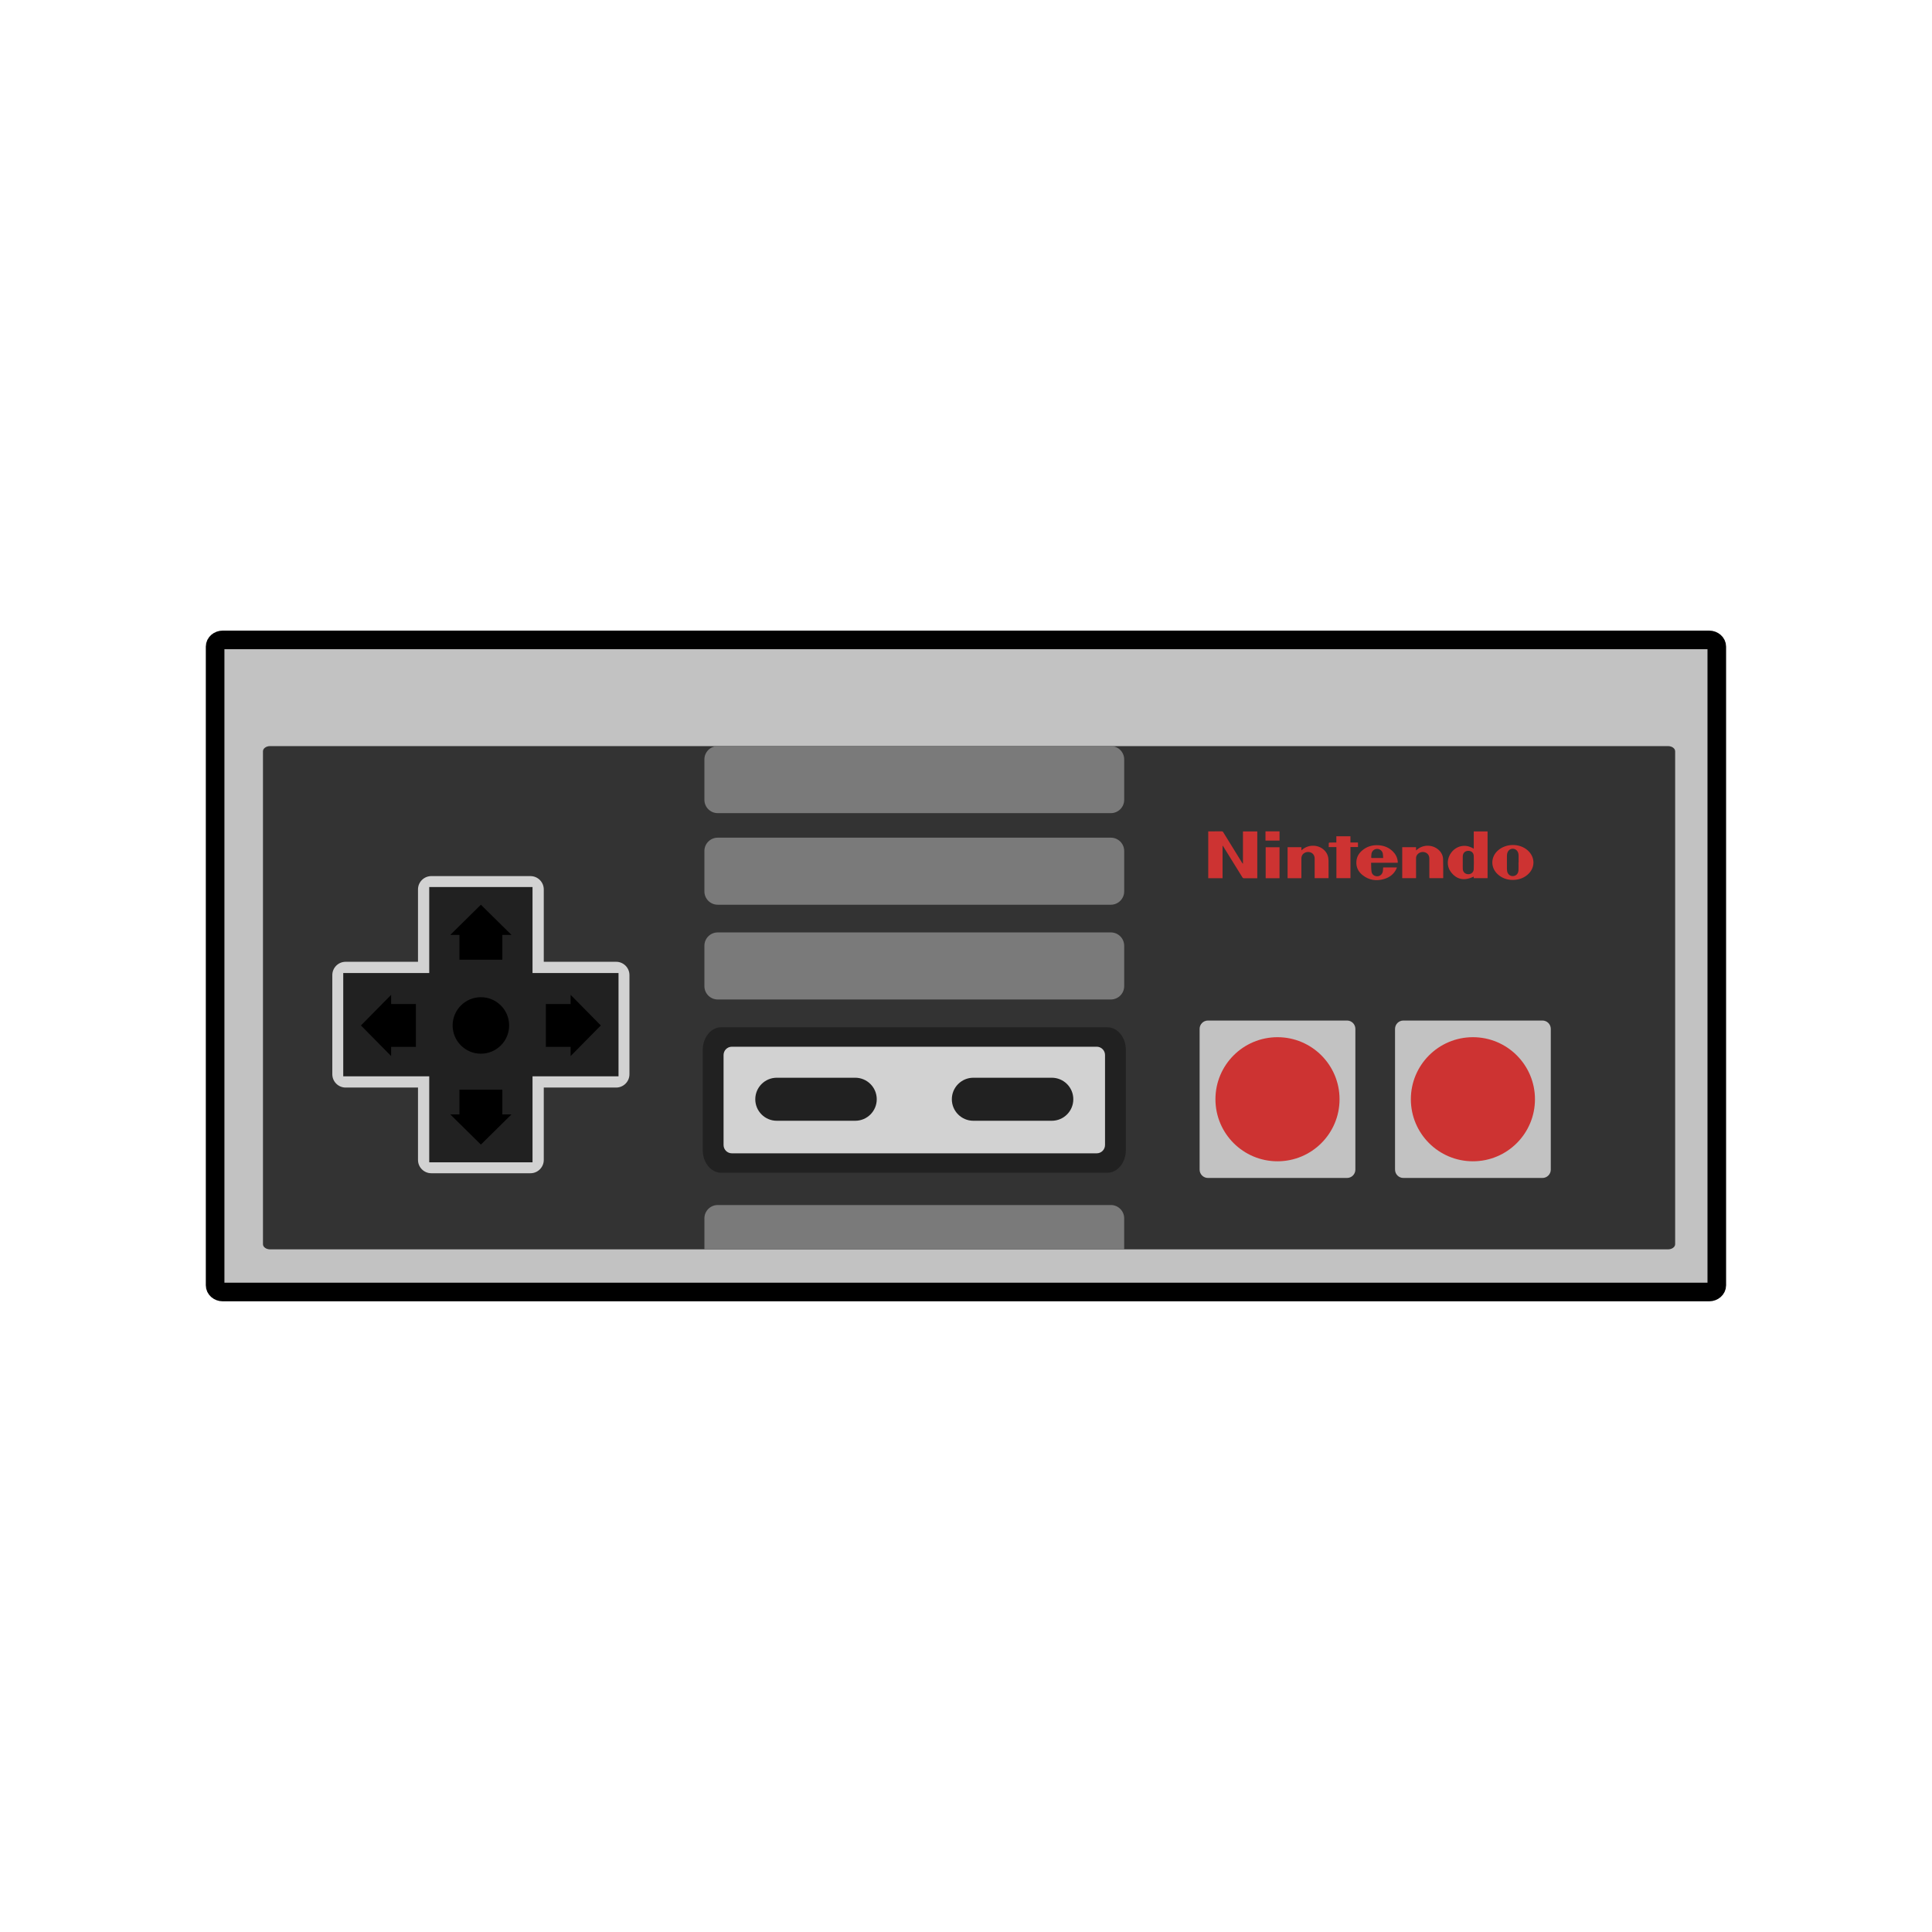
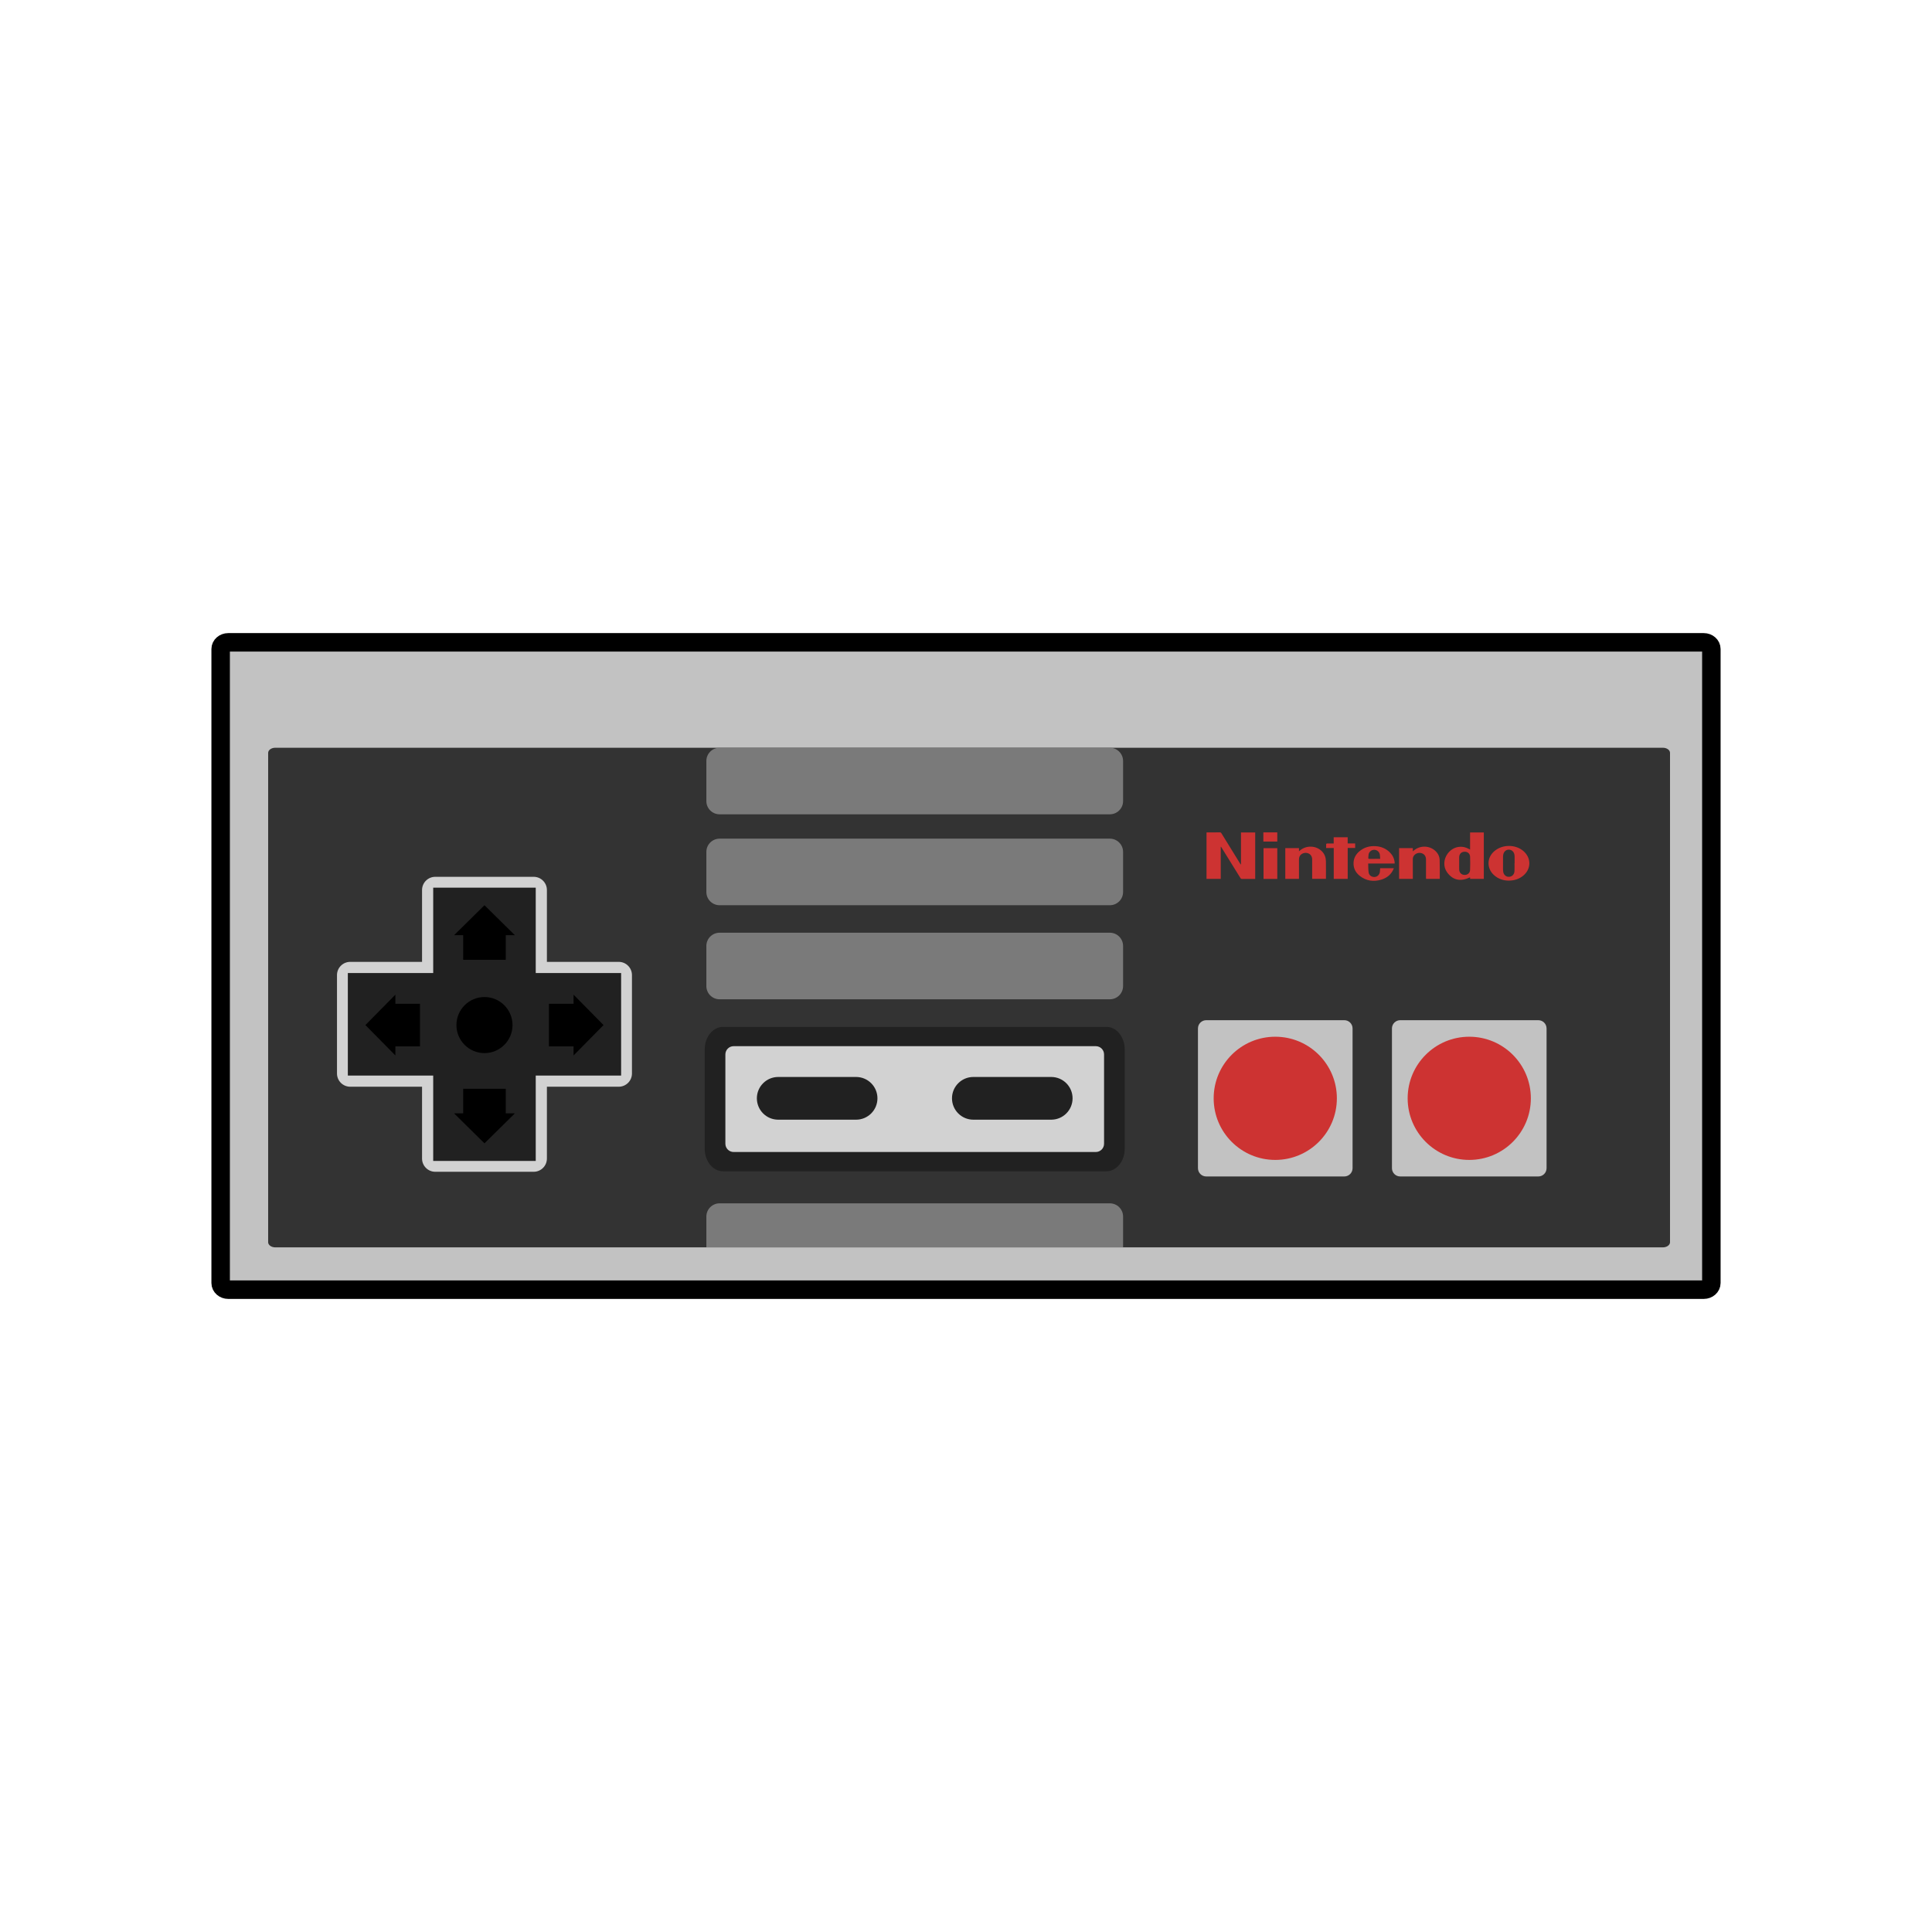
- <svg xmlns="http://www.w3.org/2000/svg" width="42" height="42" viewBox="0 0 11.113 11.113" version="1.1" id="svg4925">
+ <svg xmlns="http://www.w3.org/2000/svg" width="256" height="256" viewBox="0 0 67.733 67.733" version="1.1" id="svg4925">
  <defs id="defs4919" />
-   <g id="layer1" transform="translate(0,-285.8875)">
-     <g id="g5404" transform="matrix(0.9841361,0,0,0.9841361,0.08814355,4.62342)">
+   <g id="layer1" transform="translate(0,-229.2666)">
+     <g id="g5404" transform="matrix(5.954433,0,0,5.954433,0.782346,-1472.249)">
      <g style="fill:#c2c2c2;fill-opacity:1;stroke:#000000;stroke-width:5.205;stroke-miterlimit:4;stroke-dasharray:none;stroke-opacity:1" transform="matrix(0,-0.02089351,-0.02089351,0,9.944754,293.3102)" id="g20">
        <path id="path22" style="fill:#c2c2c2;fill-opacity:1;fill-rule:nonzero;stroke:#000000;stroke-width:5.205;stroke-miterlimit:4;stroke-dasharray:none;stroke-opacity:1" d="m 0,0 c -1.039,0 -1.881,0.958 -1.881,2.139 v 415.804 c 0,1.182 0.842,2.14 1.881,2.14 h 178.662 c 1.038,0 1.88,-0.958 1.88,-2.14 V 2.139 C 180.542,0.958 179.7,0 178.662,0 Z" />
      </g>
      <g transform="matrix(0,-0.02089351,-0.02089351,0,6.464353,293.1003)" id="g24">
        <path id="path26" style="fill:#333333;fill-opacity:1;fill-rule:nonzero;stroke:none" d="m 0,0 v -152.916 c 0,-1.111 0.65,-2.012 1.451,-2.012 H 139.34 c 0.802,0 1.451,0.901 1.451,2.012 v 391.023 c 0,1.112 -0.649,2.012 -1.451,2.012 H 1.451 C 0.65,240.119 0,239.219 0,238.107 V 117.433 Z" />
      </g>
      <g transform="matrix(0,-0.02089351,-0.02089351,0,6.490823,292.5196)" id="g28">
        <path id="path30" style="fill:#212121;fill-opacity:1;fill-rule:nonzero;stroke:none" d="m 0,0 c -3.512,0 -6.358,2.314 -6.358,5.169 v 108.025 c 0,2.856 2.846,5.17 6.358,5.17 h 27.98 c 3.511,0 6.359,-2.314 6.359,-5.17 V 5.169 C 34.339,2.314 31.491,0 27.98,0 Z" />
      </g>
      <g style="fill:#d2d2d2;fill-opacity:1" transform="matrix(0,-0.02089351,-0.02089351,0,6.369108,292.4902)" id="g32">
        <path id="path34" style="fill:#d2d2d2;fill-opacity:1;fill-rule:nonzero;stroke:none" d="m 0,0 c -1.287,0 -2.33,1.043 -2.33,2.33 v 102.054 c 0,1.286 1.043,2.329 2.33,2.329 h 25.164 c 1.287,0 2.33,-1.043 2.33,-2.329 V 2.33 C 27.494,1.043 26.451,0 25.164,0 Z" />
      </g>
      <g style="fill:#7a7a7a;fill-opacity:1" transform="matrix(0,-0.02089351,-0.02089351,0,6.481084,290.2366)" id="g36">
        <path id="path38" style="fill:#7a7a7a;fill-opacity:1;fill-rule:nonzero;stroke:none" d="m 0,0 c 2.059,0 3.728,1.67 3.728,3.729 v 109.975 c 0,2.06 -1.669,3.728 -3.728,3.728 h -11.301 c -2.058,0 -3.727,-1.668 -3.727,-3.728 V 3.729 C -15.028,1.67 -13.359,0 -11.301,0 Z" />
      </g>
      <g style="fill:#7a7a7a;fill-opacity:1" transform="matrix(0,-0.02089351,-0.02089351,0,6.481084,290.7719)" id="g40">
        <path id="path42" style="fill:#7a7a7a;fill-opacity:1;fill-rule:nonzero;stroke:none" d="m 0,0 c 2.059,0 3.729,1.67 3.729,3.729 v 109.975 c 0,2.06 -1.67,3.728 -3.729,3.728 h -11.301 c -2.058,0 -3.727,-1.668 -3.727,-3.728 V 3.729 C -15.028,1.67 -13.359,0 -11.301,0 Z" />
      </g>
      <g style="fill:#7a7a7a;fill-opacity:1" transform="matrix(0,-0.02089351,-0.02089351,0,6.481084,291.3257)" id="g44">
        <path id="path46" style="fill:#7a7a7a;fill-opacity:1;fill-rule:nonzero;stroke:none" d="m 0,0 c 2.06,0 3.729,1.67 3.729,3.729 v 109.975 c 0,2.06 -1.669,3.728 -3.729,3.728 h -11.3 c -2.059,0 -3.728,-1.668 -3.728,-3.728 V 3.729 C -15.028,1.67 -13.359,0 -11.3,0 Z" />
      </g>
      <g style="fill:#7a7a7a;fill-opacity:1" transform="matrix(0,-0.02089351,-0.02089351,0,6.403181,292.8411)" id="g48">
        <path id="path50" style="fill:#7a7a7a;fill-opacity:1;fill-rule:nonzero;stroke:none" d="m 0,0 v 109.975 c 0,2.06 -1.669,3.728 -3.727,3.728 h -8.681 V -3.729 h 8.681 C -1.669,-3.729 0,-2.059 0,0" />
      </g>
      <g style="fill:#d2d2d2;fill-opacity:1" transform="matrix(0,-0.02089351,-0.02089351,0,3.088664,292.1545)" id="g52">
        <path id="path54" style="fill:#d2d2d2;fill-opacity:1;fill-rule:nonzero;stroke:none" d="m 0,0 v -20.241 c 0,-2.059 1.669,-3.728 3.729,-3.728 h 27.726 c 2.06,0 3.729,1.669 3.729,3.728 V 0 h 20.242 c 2.058,0 3.727,1.67 3.727,3.728 v 27.727 c 0,2.06 -1.669,3.729 -3.727,3.729 H 35.184 v 20.242 c 0,2.058 -1.669,3.728 -3.729,3.728 H 3.729 C 1.669,59.154 0,57.484 0,55.426 V 35.184 h -20.241 c -2.059,0 -3.729,-1.669 -3.729,-3.729 V 3.728 C -23.97,1.67 -22.3,0 -20.241,0 Z" />
      </g>
      <g style="fill:#c2c2c2;fill-opacity:1" transform="matrix(0,-0.02089351,-0.02089351,0,7.832305,292.6342)" id="g56">
        <path id="path58" style="fill:#c2c2c2;fill-opacity:1;fill-rule:nonzero;stroke:none" d="m 0,0 c -1.287,0 -2.33,1.043 -2.33,2.33 v 38.912 c 0,1.286 1.043,2.329 2.33,2.329 h 39.377 c 1.287,0 2.33,-1.043 2.33,-2.329 V 2.33 C 41.707,1.043 40.664,0 39.377,0 Z" />
      </g>
      <g transform="matrix(0,-0.02089351,-0.02089351,0,7.739795,292.2228)" id="g60">
        <path id="path62" style="fill:#cd3332;fill-opacity:1;fill-rule:nonzero;stroke:none" d="m 0,0 c -9.587,0 -17.358,7.771 -17.358,17.357 0,9.588 7.771,17.36 17.358,17.36 9.587,0 17.358,-7.772 17.358,-17.36 C 17.358,7.771 9.587,0 0,0" />
      </g>
      <g style="fill:#c2c2c2;fill-opacity:1" transform="matrix(0,-0.02089351,-0.02089351,0,8.97447,292.6342)" id="g64">
        <path id="path66" style="fill:#c2c2c2;fill-opacity:1;fill-rule:nonzero;stroke:none" d="m 0,0 c -1.287,0 -2.33,1.043 -2.33,2.33 v 38.911 c 0,1.286 1.043,2.329 2.33,2.329 h 39.377 c 1.287,0 2.33,-1.043 2.33,-2.329 V 2.33 C 41.707,1.043 40.664,0 39.377,0 Z" />
      </g>
      <g transform="matrix(0,-0.02089351,-0.02089351,0,8.88196,292.2228)" id="g68">
        <path id="path70" style="fill:#cd3332;fill-opacity:1;fill-rule:nonzero;stroke:none" d="m 0,0 c -9.587,0 -17.358,7.771 -17.358,17.357 0,9.588 7.771,17.36 17.358,17.36 9.587,0 17.358,-7.772 17.358,-17.36 C 17.358,7.771 9.587,0 0,0" />
      </g>
      <g transform="matrix(0,-0.02089351,-0.02089351,0,4.450639,292.3486)" id="g72">
        <path id="path74" style="fill:#212121;fill-opacity:1;fill-rule:nonzero;stroke:none" d="m 0,0 c 0,3.323 2.694,6.019 6.019,6.019 3.325,0 6.019,-2.696 6.019,-6.019 v -21.94 c 0,-3.325 -2.694,-6.02 -6.019,-6.02 -3.325,0 -6.019,2.695 -6.019,6.02 z" />
      </g>
      <g transform="matrix(0,-0.02089351,-0.02089351,0,5.599537,292.3486)" id="g76">
        <path id="path78" style="fill:#212121;fill-opacity:1;fill-rule:nonzero;stroke:none" d="m 0,0 c 0,3.325 2.694,6.02 6.019,6.02 3.325,0 6.019,-2.695 6.019,-6.02 v -21.94 c 0,-3.325 -2.694,-6.02 -6.019,-6.02 -3.325,0 -6.019,2.695 -6.019,6.02 z" />
      </g>
      <g transform="matrix(0,-0.02089351,-0.02089351,0,3.022922,292.0888)" id="g80">
        <path id="path82" style="fill:#212121;fill-opacity:1;fill-rule:nonzero;stroke:none" d="M 0,0 V -24.058 H 28.893 V 0 H 52.95 V 28.893 H 28.893 V 52.949 H 0 V 28.893 H -24.057 V 0 Z" />
      </g>
      <g transform="matrix(0,-0.02089351,-0.02089351,0,2.721109,291.4072)" id="g84">
        <path id="path86" style="fill:#000000;fill-opacity:1;fill-rule:nonzero;stroke:none" d="M 0,0 V -6 H 6.933 V -8.563 L 15.379,0 6.933,8.563 V 6 H 0 Z" />
      </g>
      <g transform="matrix(0,-0.02089351,-0.02089351,0,2.721109,292.1666)" id="g88">
        <path id="path90" style="fill:#000000;fill-opacity:1;fill-rule:nonzero;stroke:none" d="M 0,0 V 6 H -6.932 V 8.563 L -15.378,0 -6.932,-8.563 V -6 H 0 Z" />
      </g>
      <g transform="matrix(0,-0.02089351,-0.02089351,0,3.100824,291.7915)" id="g92">
        <path id="path94" style="fill:#000000;fill-opacity:1;fill-rule:nonzero;stroke:none" d="M 0,0 H -6 V -6.932 H -8.564 L 0,-15.377 8.563,-6.932 H 5.999 V 0 Z" />
      </g>
      <g transform="matrix(0,-0.02089351,-0.02089351,0,2.341393,291.7915)" id="g96">
        <path id="path98" style="fill:#000000;fill-opacity:1;fill-rule:nonzero;stroke:none" d="M 0,0 H 5.999 V 6.932 H 8.563 L 0,15.379 -8.564,6.932 H -6 V 0 Z" />
      </g>
      <g transform="matrix(0,-0.02089351,-0.02089351,0,2.886216,291.7915)" id="g100">
        <path id="path102" style="fill:#000000;fill-opacity:1;fill-rule:nonzero;stroke:none" d="m 0,0 c -4.364,0 -7.902,3.539 -7.902,7.902 0,4.366 3.538,7.903 7.902,7.903 4.363,0 7.902,-3.537 7.902,-7.903 C 7.902,3.539 4.363,0 0,0" />
      </g>
      <g transform="matrix(0,-0.02089351,-0.02089351,0,7.175263,290.8466)" id="g104">
        <path id="path106" style="fill:#cd3332;fill-opacity:1;fill-rule:nonzero;stroke:none" d="m 0,0 c 0.08,0.115 0.173,0.176 0.267,0.234 2.855,1.764 5.71,3.53 8.568,5.287 0.172,0.107 0.243,0.213 0.24,0.42 C 9.064,7.103 9.07,8.264 9.07,9.424 9.07,9.516 9.061,9.607 9.057,9.713 H -4.03 V 5.705 H 5.015 C 5.021,5.682 5.029,5.659 5.035,5.637 4.946,5.578 4.856,5.518 4.767,5.461 1.915,3.691 -0.936,1.919 -3.791,0.155 -3.982,0.037 -4.053,-0.09 -4.051,-0.316 -4.039,-1.448 -4.045,-2.58 -4.045,-3.713 V -4.008 H 9.049 V 0 Z" />
      </g>
      <g transform="matrix(0,-0.02089351,-0.02089351,0,8.524119,290.8786)" id="g108">
        <path id="path110" style="fill:#cd3332;fill-opacity:1;fill-rule:nonzero;stroke:none" d="m 0,0 c -0.848,0.033 -1.414,0.732 -1.385,1.563 0.03,0.85 0.614,1.467 1.462,1.501 0.611,0.025 1.227,0.004 1.839,0.004 V 3.073 C 2.481,3.073 3.048,3.086 3.613,3.07 4.539,3.044 5.123,2.465 5.154,1.569 5.184,0.696 4.636,0.03 3.731,-0.006 2.489,-0.055 1.242,-0.049 0,0 m 5.763,-0.004 c 0.4,0.733 0.716,1.44 0.775,2.236 C 6.595,3.02 6.481,3.772 6.142,4.488 5.799,5.211 5.303,5.807 4.667,6.286 3.091,7.476 0.943,7.616 -0.624,6.494 -3.002,4.792 -3.281,2.557 -2.06,0.008 c -0.148,-0.01 -0.293,-0.021 -0.432,-0.03 v -3.849 h 13.081 v 3.867 z" />
      </g>
      <g transform="matrix(0,-0.02089351,-0.02089351,0,7.652262,290.7689)" id="g112">
        <path id="path114" style="fill:#cd3332;fill-opacity:1;fill-rule:nonzero;stroke:none" d="M 0,0 C 1.673,1.627 1.79,4.392 0.265,6.199 0.203,6.273 0.145,6.352 0.038,6.486 h 0.88 v 3.858 H -7.753 V 6.501 c 0.128,-0.007 0.248,-0.019 0.368,-0.018 1.708,0.002 3.415,0.013 5.122,0.003 0.276,-0.002 0.575,-0.045 0.82,-0.158 0.777,-0.36 1.186,-1.329 0.972,-2.205 -0.203,-0.832 -0.886,-1.35 -1.787,-1.35 H -7.409 -7.74 v -3.868 c 0.048,-0.009 0.075,-0.018 0.102,-0.018 1.614,0 3.227,-0.019 4.839,0.008 1.06,0.017 2.02,0.348 2.799,1.105" />
      </g>
      <g transform="matrix(0,-0.02089351,-0.02089351,0,8.344972,290.8192)" id="g116">
        <path id="path118" style="fill:#cd3332;fill-opacity:1;fill-rule:nonzero;stroke:none" d="M 0,0 C 1.046,0.037 1.942,0.512 2.638,1.314 4.101,3.004 4.11,5.552 2.665,7.268 2.601,7.343 2.538,7.418 2.419,7.561 H 3.33 v 3.868 h -8.667 v -3.87 h 0.388 c 1.726,0.002 3.453,0.002 5.179,0.005 0.363,0 0.688,-0.097 0.978,-0.312 C 1.875,6.754 2.155,5.846 1.888,5.049 1.626,4.268 1.006,3.848 0.108,3.846 c -1.697,0 -3.395,0 -5.093,-10e-4 C -5.104,3.844 -5.222,3.83 -5.337,3.822 v -3.837 c 0.058,-0.01 0.094,-0.023 0.131,-0.023 C -3.471,-0.031 -1.733,-0.061 0,0" />
      </g>
      <g transform="matrix(0,-0.02089351,-0.02089351,0,8.786347,290.8387)" id="g120">
        <path id="path122" style="fill:#cd3332;fill-opacity:1;fill-rule:nonzero;stroke:none" d="m 0,0 v 0.029 c -0.745,0 -1.491,-0.033 -2.234,0.008 -0.991,0.057 -1.624,0.767 -1.587,1.701 0.029,0.736 0.595,1.336 1.404,1.474 0.222,0.038 0.449,0.056 0.675,0.056 1.161,0.005 2.32,0.005 3.48,-0.002 C 1.982,3.265 2.23,3.247 2.469,3.197 3.325,3.016 3.874,2.35 3.832,1.569 3.787,0.741 3.153,0.121 2.262,0.031 2.131,0.018 1.999,0.002 1.867,0.002 1.244,-0.002 0.622,0 0,0 M 3.417,-2.502 C 5.386,-0.238 5.358,3.506 3.357,5.771 1.523,7.85 -1.442,7.885 -3.313,5.84 -4.408,4.643 -4.882,3.205 -4.896,1.699 c 0.007,-1.582 0.424,-2.926 1.363,-4.086 1.87,-2.308 5.001,-2.357 6.95,-0.115" />
      </g>
      <g transform="matrix(0,-0.02089351,-0.02089351,0,7.973297,290.8129)" id="g124">
        <path id="path126" style="fill:#cd3332;fill-opacity:1;fill-rule:nonzero;stroke:none" d="M 0,0 C 0,0.669 0.012,1.338 -0.006,2.008 -0.012,2.264 0.073,2.342 0.319,2.314 0.627,2.277 0.943,2.295 1.246,2.236 2.02,2.086 2.555,1.415 2.55,0.645 2.545,-0.133 1.982,-0.811 1.196,-0.937 0.819,-0.998 0.433,-0.998 0,-1.029 Z M 1.818,-3.759 C 2.904,-2.672 3.463,-1.34 3.571,0.183 3.697,1.963 3.24,3.566 2.048,4.92 1.251,5.823 0.254,6.383 -0.967,6.467 -2.552,6.576 -3.83,5.939 -4.793,4.723 -6.229,2.906 -6.516,0.842 -5.858,-1.342 c 0.459,-1.523 1.379,-2.711 2.86,-3.398 0.113,-0.053 0.234,-0.086 0.355,-0.129 v 3.844 c -0.358,0.027 -0.697,0.033 -1.032,0.081 -0.823,0.117 -1.405,0.739 -1.433,1.506 -0.032,0.838 0.453,1.54 1.299,1.665 0.803,0.117 1.628,0.086 2.488,0.123 v -7.455 c 0.142,0 0.244,-0.01 0.344,0 1.094,0.111 2.025,0.574 2.795,1.346" />
      </g>
      <g transform="matrix(0,-0.02089351,-0.02089351,0,7.847526,290.7222)" id="g128">
        <path id="path130" style="fill:#cd3332;fill-opacity:1;fill-rule:nonzero;stroke:none" d="m 0,0 v 2.109 h 1.748 v 3.942 h -1.751 c 0,0.128 0.001,0.229 0,0.33 C -0.004,6.9 0.001,7.419 -0.014,7.937 -0.016,8.021 -0.101,8.17 -0.156,8.173 -0.52,8.193 -0.887,8.184 -1.283,8.184 V 6.035 H -9.981 V 2.102 h 8.706 V 0 Z" />
      </g>
      <path id="path132" style="fill:#cd3332;fill-opacity:1;fill-rule:nonzero;stroke:none;stroke-width:0.021" d="m 7.389,290.931 v -0.181 h -0.081 v 0.181 z" />
      <path id="path134" style="fill:#cd3332;fill-opacity:1;fill-rule:nonzero;stroke:none;stroke-width:0.021" d="m 7.307,290.657 v 0.054 h 0.082 v -0.054 z" />
    </g>
  </g>
</svg>
